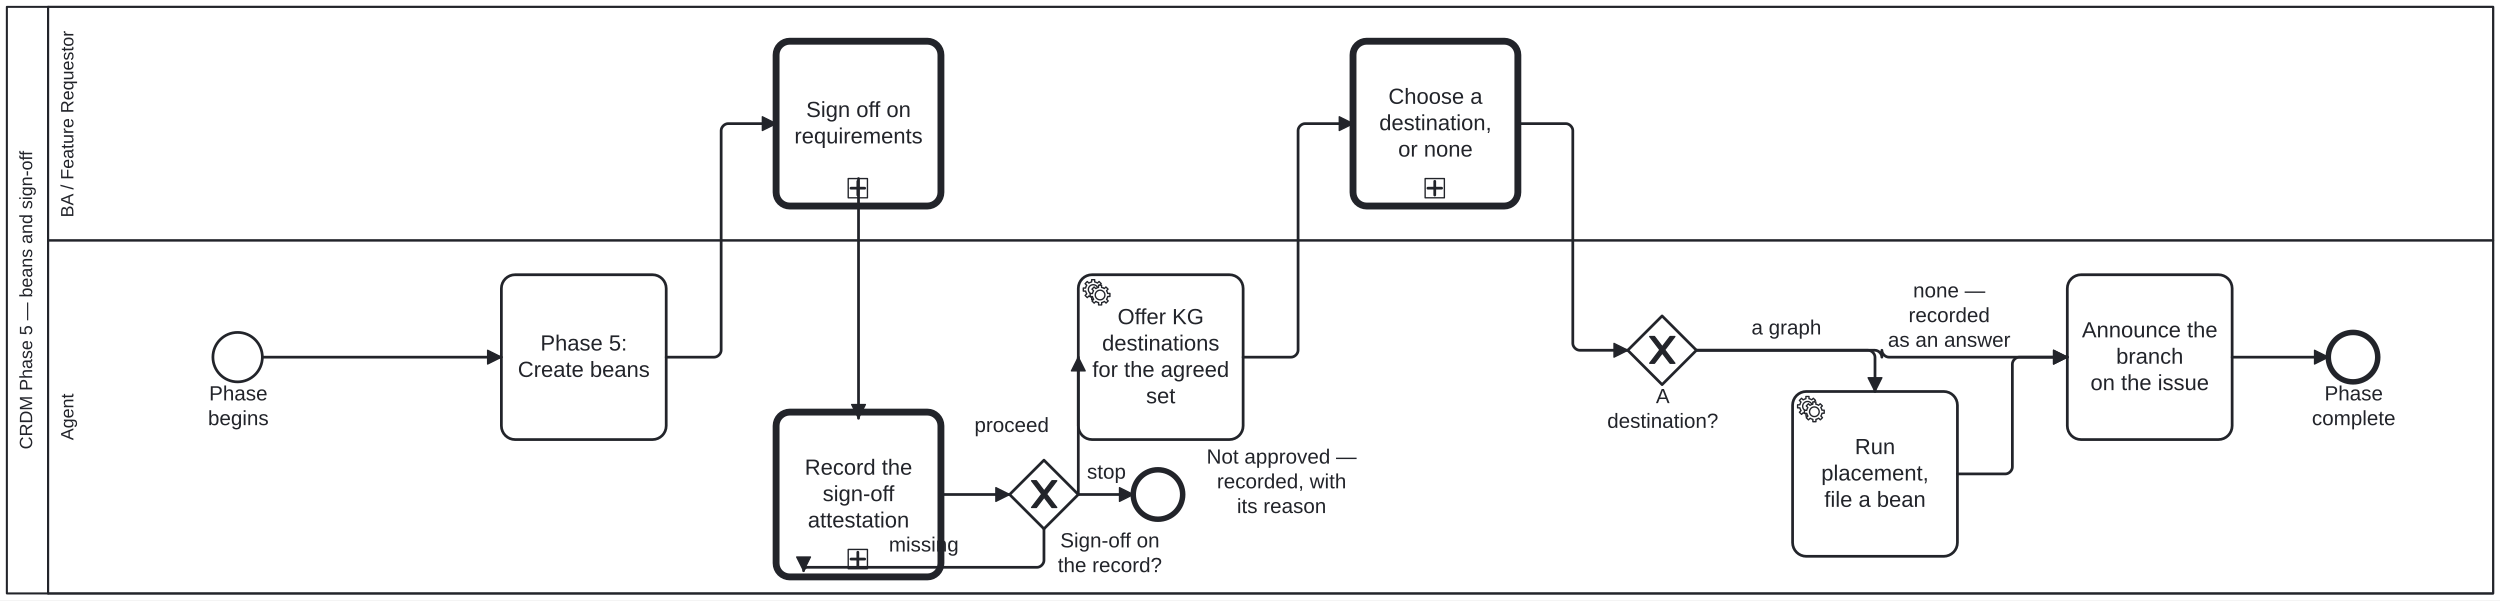
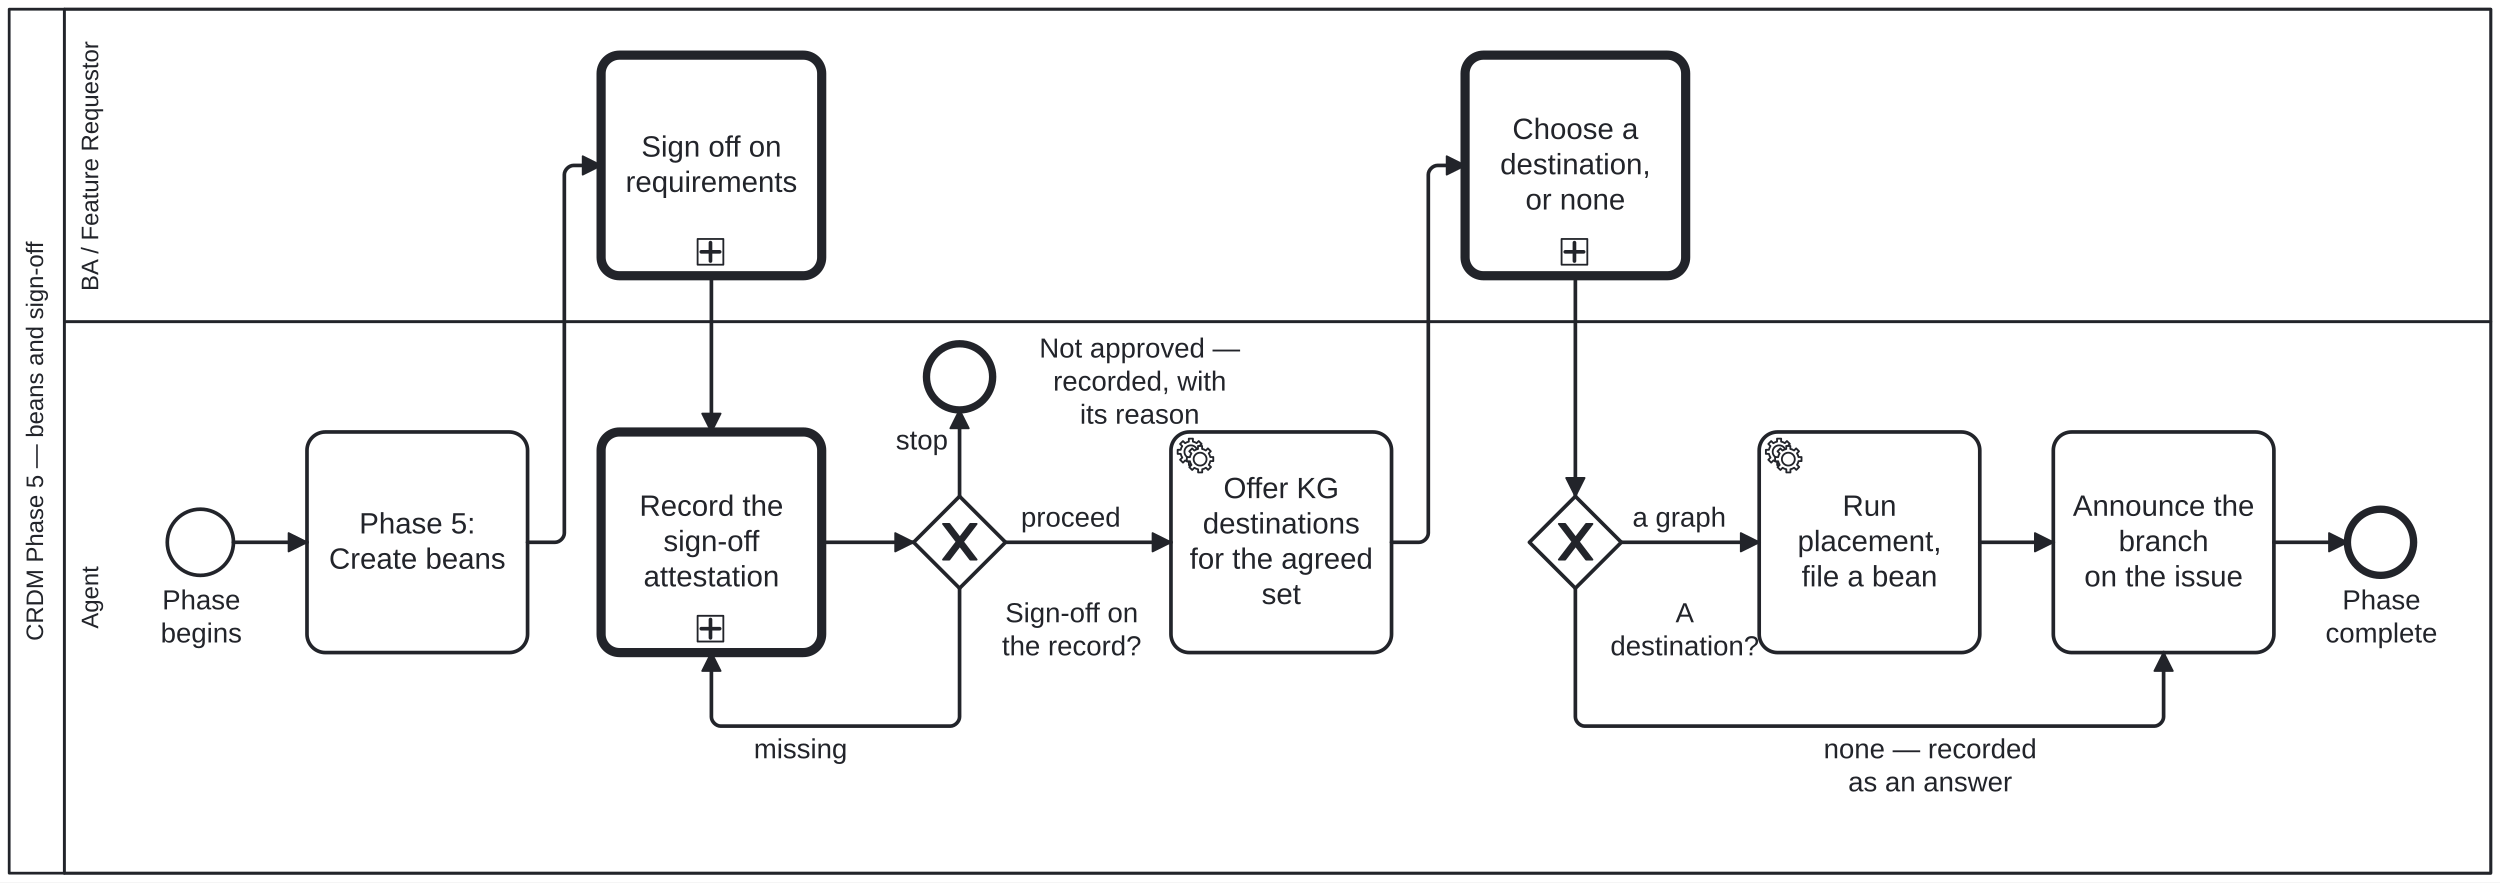
- <svg xmlns="http://www.w3.org/2000/svg" width="100%" style="max-width:100%;height:auto" viewBox="155 75 1820 437" version="1.1">
-   <rect x="155" y="75" width="1820" height="437" fill="#ffffff" />
+ <svg xmlns="http://www.w3.org/2000/svg" width="100%" style="max-width:100%;height:auto" viewBox="155 45 1360 480" version="1.1">
+   <rect x="155" y="45" width="1360" height="480" fill="#ffffff" />
  <g class="djs-group">
-     <g class="djs-element djs-shape" data-element-id="Participant_Process_CRDM_Signoff" style="display: block;" transform="matrix(1 0 0 1 160 80)">
+     <g class="djs-element djs-shape" data-element-id="Participant_Process_CRDM_Signoff" style="display: block;" transform="matrix(1 0 0 1 160 50)">
      <g class="djs-visual">
-         <rect x="0" y="0" width="1810" height="427" rx="0" ry="0" style="stroke-linecap: round; stroke-linejoin: round; stroke: rgb(34, 36, 42); stroke-width: 1.5px; fill: white; fill-opacity: 0.95;" />
-         <path style="fill: none; stroke-linecap: round; stroke-linejoin: round; stroke: rgb(34, 36, 42); stroke-width: 1.5px;" d="M30,0L30,427" />
-         <text lineHeight="1.05" class="djs-label" transform="matrix(-1.83697e-16 -1 1 -1.83697e-16 0 427)" style="font-family: Arial, sans-serif; font-size: 13px; font-weight: normal; fill: rgb(34, 36, 42);">
-           <tspan x="104.869" y="18.413">CRDM Phase 5 — beans and sign-off</tspan>
+         <rect x="0" y="0" width="1350" height="470" rx="0" ry="0" style="stroke-linecap: round; stroke-linejoin: round; stroke: rgb(34, 36, 42); stroke-width: 1.5px; fill: white; fill-opacity: 0.95;" />
+         <path style="fill: none; stroke-linecap: round; stroke-linejoin: round; stroke: rgb(34, 36, 42); stroke-width: 1.5px;" d="M30,0L30,470" />
+         <text lineHeight="1.05" class="djs-label" transform="matrix(-1.83697e-16 -1 1 -1.83697e-16 0 470)" style="font-family: Arial, sans-serif; font-size: 13px; font-weight: normal; fill: rgb(34, 36, 42);">
+           <tspan x="126.369" y="18.413">CRDM Phase 5 — beans and sign-off</tspan>
        </text>
      </g>
-       <rect class="djs-hit djs-hit-all" x="0" y="0" width="1810" height="427" style="fill: none; stroke-opacity: 0; stroke: white; stroke-width: 15px;" />
+       <rect class="djs-hit djs-hit-all" x="0" y="0" width="1350" height="470" style="fill: none; stroke-opacity: 0; stroke: white; stroke-width: 15px;" />
    </g>
    <g class="djs-children">
      <g class="djs-group">
-         <g class="djs-element djs-shape" data-element-id="Lane_Agent" style="display: block;" transform="matrix(1 0 0 1 190 250)">
-           <g class="djs-visual">
-             <rect x="0" y="0" width="1780" height="257" rx="0" ry="0" style="stroke-linecap: round; stroke-linejoin: round; stroke: rgb(34, 36, 42); stroke-width: 1.5px; fill: white; fill-opacity: 0.25;" />
-             <text lineHeight="1.05" class="djs-label" transform="matrix(-1.83697e-16 -1 1 -1.83697e-16 0 257)" style="font-family: Arial, sans-serif; font-size: 13px; font-weight: normal; fill: rgb(34, 36, 42);">
-               <tspan x="111.514" y="18.413">Agent</tspan>
-             </text>
-           </g>
-           <rect class="djs-hit djs-hit-all" x="0" y="0" width="1780" height="257" style="fill: none; stroke-opacity: 0; stroke: white; stroke-width: 15px;" />
-         </g>
-       </g>
-       <g class="djs-group">
-         <g class="djs-element djs-shape" data-element-id="Lane_BA" style="display: block;" transform="matrix(1 0 0 1 190 80)">
-           <g class="djs-visual">
-             <rect x="0" y="0" width="1780" height="170" rx="0" ry="0" style="stroke-linecap: round; stroke-linejoin: round; stroke: rgb(34, 36, 42); stroke-width: 1.5px; fill: white; fill-opacity: 0.25;" />
+         <g class="djs-element djs-shape" data-element-id="Lane_Agent" style="display: block;" transform="matrix(1 0 0 1 190 220)">
+           <g class="djs-visual">
+             <rect x="0" y="0" width="1320" height="300" rx="0" ry="0" style="stroke-linecap: round; stroke-linejoin: round; stroke: rgb(34, 36, 42); stroke-width: 1.5px; fill: white; fill-opacity: 0.25;" />
+             <text lineHeight="1.05" class="djs-label" transform="matrix(-1.83697e-16 -1 1 -1.83697e-16 0 300)" style="font-family: Arial, sans-serif; font-size: 13px; font-weight: normal; fill: rgb(34, 36, 42);">
+               <tspan x="133.014" y="18.413">Agent</tspan>
+             </text>
+           </g>
+           <rect class="djs-hit djs-hit-all" x="0" y="0" width="1320" height="300" style="fill: none; stroke-opacity: 0; stroke: white; stroke-width: 15px;" />
+         </g>
+       </g>
+       <g class="djs-group">
+         <g class="djs-element djs-shape" data-element-id="Lane_BA" style="display: block;" transform="matrix(1 0 0 1 190 50)">
+           <g class="djs-visual">
+             <rect x="0" y="0" width="1320" height="170" rx="0" ry="0" style="stroke-linecap: round; stroke-linejoin: round; stroke: rgb(34, 36, 42); stroke-width: 1.5px; fill: white; fill-opacity: 0.25;" />
            <text lineHeight="1.05" class="djs-label" transform="matrix(-1.83697e-16 -1 1 -1.83697e-16 0 170)" style="font-family: Arial, sans-serif; font-size: 13px; font-weight: normal; fill: rgb(34, 36, 42);">
              <tspan x="16.715" y="18.413">BA / Feature Requestor</tspan>
            </text>
          </g>
-           <rect class="djs-hit djs-hit-all" x="0" y="0" width="1780" height="170" style="fill: none; stroke-opacity: 0; stroke: white; stroke-width: 15px;" />
-         </g>
-       </g>
-       <g class="djs-group">
-         <g class="djs-element djs-shape" data-element-id="Start_Process_CRDM_Signoff" style="display: block;" transform="matrix(1 0 0 1 310 317)">
+           <rect class="djs-hit djs-hit-all" x="0" y="0" width="1320" height="170" style="fill: none; stroke-opacity: 0; stroke: white; stroke-width: 15px;" />
+         </g>
+       </g>
+       <g class="djs-group">
+         <g class="djs-element djs-shape" data-element-id="Start_Process_CRDM_Signoff" style="display: block;" transform="matrix(1 0 0 1 246 322)">
          <g class="djs-visual">
            <circle cx="18" cy="18" r="18" style="stroke-linecap: round; stroke-linejoin: round; stroke: rgb(34, 36, 42); stroke-width: 2px; fill: white; fill-opacity: 0.95;" />
          </g>
          <rect class="djs-hit djs-hit-all" x="0" y="0" width="36" height="36" style="fill: none; stroke-opacity: 0; stroke: white; stroke-width: 15px;" />
        </g>
      </g>
      <g class="djs-group">
-         <g class="djs-element djs-shape" data-element-id="Start_Process_CRDM_Signoff_label" style="display: block;" transform="matrix(1 0 0 1 306 353)">
+         <g class="djs-element djs-shape" data-element-id="Start_Process_CRDM_Signoff_label" style="display: block;" transform="matrix(1 0 0 1 242 363)">
          <g class="djs-visual">
            <text lineHeight="1.2" class="djs-label" style="font-family: Arial, sans-serif; font-size: 15px; font-weight: normal; fill: rgb(34, 36, 42);">
              <tspan x="1.234" y="13.5">Phase</tspan>
              <tspan x="0.399" y="31.5">begins</tspan>
            </text>
          </g>
          <rect class="djs-hit djs-hit-all" x="0" y="0" width="45" height="36" style="fill: none; stroke-opacity: 0; stroke: white; stroke-width: 15px;" />
        </g>
      </g>
      <g class="djs-group">
-         <g class="djs-element djs-shape" data-element-id="A_CreateBeans" style="display: block;" transform="matrix(1 0 0 1 520 275)">
+         <g class="djs-element djs-shape" data-element-id="A_CreateBeans" style="display: block;" transform="matrix(1 0 0 1 322 280)">
          <g class="djs-visual">
            <rect x="0" y="0" width="120" height="120" rx="10" ry="10" style="stroke-linecap: round; stroke-linejoin: round; stroke: rgb(34, 36, 42); stroke-width: 2px; fill: white; fill-opacity: 0.95;" />
            <text lineHeight="1.2" class="djs-label" style="font-family: Arial, sans-serif; font-size: 16px; font-weight: normal; fill: rgb(34, 36, 42);">
              <tspan x="28.422" y="55.2">Phase 5: </tspan>
              <tspan x="11.969" y="74.4">Create beans</tspan>
            </text>
          </g>
          <rect class="djs-hit djs-hit-all" x="0" y="0" width="120" height="120" style="fill: none; stroke-opacity: 0; stroke: white; stroke-width: 15px;" />
        </g>
      </g>
      <g class="djs-group">
-         <g class="djs-element djs-shape" data-element-id="BA_Signoff" style="display: block;" transform="matrix(1 0 0 1 720 105)">
+         <g class="djs-element djs-shape" data-element-id="BA_Signoff" style="display: block;" transform="matrix(1 0 0 1 482 75)">
          <g class="djs-visual">
            <rect x="0" y="0" width="120" height="120" rx="10" ry="10" style="stroke-linecap: round; stroke-linejoin: round; stroke: rgb(34, 36, 42); stroke-width: 5px; fill: white; fill-opacity: 0.95;" />
            <text lineHeight="1.2" class="djs-label" style="font-family: Arial, sans-serif; font-size: 16px; font-weight: normal; fill: rgb(34, 36, 42);">
              <tspan x="21.895" y="55.2">Sign off on</tspan>
              <tspan x="13.312" y="74.4">requirements</tspan>
            </text>
            <rect x="0" y="0" width="14" height="14" rx="0" ry="0" style="stroke-linecap: round; stroke-linejoin: round; stroke: rgb(34, 36, 42); stroke-width: 1px; fill: white;" transform="matrix(1 0 0 1 52.5 100)" />
            <path data-marker="sub-process" d="m52.5,100 m 7,2 l 0,10 m -5,-5 l 10,0" style="fill: white; stroke-linecap: round; stroke-linejoin: round; stroke: rgb(34, 36, 42); stroke-width: 2px;" />
          </g>
          <rect class="djs-hit djs-hit-all" x="0" y="0" width="120" height="120" style="fill: none; stroke-opacity: 0; stroke: white; stroke-width: 15px;" />
        </g>
      </g>
      <g class="djs-group">
-         <g class="djs-element djs-shape" data-element-id="A_RecordSignoff" style="display: block;" transform="matrix(1 0 0 1 720 375)">
+         <g class="djs-element djs-shape" data-element-id="A_RecordSignoff" style="display: block;" transform="matrix(1 0 0 1 482 280)">
          <g class="djs-visual">
            <rect x="0" y="0" width="120" height="120" rx="10" ry="10" style="stroke-linecap: round; stroke-linejoin: round; stroke: rgb(34, 36, 42); stroke-width: 5px; fill: white; fill-opacity: 0.95;" />
            <text lineHeight="1.2" class="djs-label" style="font-family: Arial, sans-serif; font-size: 16px; font-weight: normal; fill: rgb(34, 36, 42);">
              <tspan x="20.867" y="45.6">Record the </tspan>
              <tspan x="33.91" y="64.8">sign-off </tspan>
              <tspan x="23.086" y="84">attestation</tspan>
            </text>
            <rect x="0" y="0" width="14" height="14" rx="0" ry="0" style="stroke-linecap: round; stroke-linejoin: round; stroke: rgb(34, 36, 42); stroke-width: 1px; fill: white;" transform="matrix(1 0 0 1 52.5 100)" />
            <path data-marker="sub-process" d="m52.5,100 m 7,2 l 0,10 m -5,-5 l 10,0" style="fill: white; stroke-linecap: round; stroke-linejoin: round; stroke: rgb(34, 36, 42); stroke-width: 2px;" />
          </g>
          <rect class="djs-hit djs-hit-all" x="0" y="0" width="120" height="120" style="fill: none; stroke-opacity: 0; stroke: white; stroke-width: 15px;" />
        </g>
      </g>
      <g class="djs-group">
-         <g class="djs-element djs-shape" data-element-id="GW_SignoffRecorded" style="display: block;" transform="matrix(1 0 0 1 890 410)">
+         <g class="djs-element djs-shape" data-element-id="GW_SignoffRecorded" style="display: block;" transform="matrix(1 0 0 1 652 315)">
          <g class="djs-visual">
            <polygon points="25,0 50,25 25,50 0,25" style="stroke-linecap: round; stroke-linejoin: round; stroke: rgb(34, 36, 42); stroke-width: 2px; fill: white; fill-opacity: 0.95;" />
            <path d="m 16,15 7.429,9.714 -7.429,9.714 3.429,0 5.714,-7.464 5.714,7.464 3.429,0 -7.429,-9.714 7.429,-9.714 -3.429,0 -5.714,7.464 -5.714,-7.464 -3.429,0 z" style="fill: rgb(34, 36, 42); stroke-linecap: round; stroke-linejoin: round; stroke: rgb(34, 36, 42); stroke-width: 1px;" />
          </g>
          <rect class="djs-hit djs-hit-all" x="0" y="0" width="50" height="50" style="fill: none; stroke-opacity: 0; stroke: white; stroke-width: 15px;" />
        </g>
      </g>
      <g class="djs-group">
-         <g class="djs-element djs-shape" data-element-id="GW_SignoffRecorded_label" style="display: block;" transform="matrix(1 0 0 1 925 460)">
+         <g class="djs-element djs-shape" data-element-id="GW_SignoffRecorded_label" style="display: block;" transform="matrix(1 0 0 1 700 370)">
          <g class="djs-visual">
            <text lineHeight="1.2" class="djs-label" style="font-family: Arial, sans-serif; font-size: 15px; font-weight: normal; fill: rgb(34, 36, 42);">
              <tspan x="1.862" y="13.5">Sign-off on</tspan>
              <tspan x="0.061" y="31.5">the record?</tspan>
            </text>
          </g>
          <rect class="djs-hit djs-hit-all" x="0" y="0" width="76" height="36" style="fill: none; stroke-opacity: 0; stroke: white; stroke-width: 15px;" />
        </g>
      </g>
      <g class="djs-group">
-         <g class="djs-element djs-shape" data-element-id="End_SignoffStopped" style="display: block;" transform="matrix(1 0 0 1 980 417)">
+         <g class="djs-element djs-shape" data-element-id="End_SignoffStopped" style="display: block;" transform="matrix(1 0 0 1 659 232)">
          <g class="djs-visual">
            <circle cx="18" cy="18" r="18" style="stroke-linecap: round; stroke-linejoin: round; stroke: rgb(34, 36, 42); stroke-width: 4px; fill: white; fill-opacity: 0.95;" />
          </g>
          <rect class="djs-hit djs-hit-all" x="0" y="0" width="36" height="36" style="fill: none; stroke-opacity: 0; stroke: white; stroke-width: 15px;" />
        </g>
      </g>
      <g class="djs-group">
-         <g class="djs-element djs-shape" data-element-id="End_SignoffStopped_label" style="display: block;" transform="matrix(1 0 0 1 1031 399)">
+         <g class="djs-element djs-shape" data-element-id="End_SignoffStopped_label" style="display: block;" transform="matrix(1 0 0 1 718 226)">
          <g class="djs-visual">
            <text lineHeight="1.2" class="djs-label" style="font-family: Arial, sans-serif; font-size: 15px; font-weight: normal; fill: rgb(34, 36, 42);">
              <tspan x="2.387" y="13.5">Not approved — </tspan>
              <tspan x="9.894" y="31.5">recorded, with </tspan>
              <tspan x="24.484" y="49.5">its reason</tspan>
            </text>
          </g>
          <rect class="djs-hit djs-hit-all" x="0" y="0" width="114" height="54" style="fill: none; stroke-opacity: 0; stroke: white; stroke-width: 15px;" />
        </g>
      </g>
      <g class="djs-group">
-         <g class="djs-element djs-shape" data-element-id="A_AnnounceBranch" style="display: block;" transform="matrix(1 0 0 1 1660 275)">
+         <g class="djs-element djs-shape" data-element-id="A_AnnounceBranch" style="display: block;" transform="matrix(1 0 0 1 1272 280)">
          <g class="djs-visual">
            <rect x="0" y="0" width="120" height="120" rx="10" ry="10" style="stroke-linecap: round; stroke-linejoin: round; stroke: rgb(34, 36, 42); stroke-width: 2px; fill: white; fill-opacity: 0.95;" />
            <text lineHeight="1.2" class="djs-label" style="font-family: Arial, sans-serif; font-size: 16px; font-weight: normal; fill: rgb(34, 36, 42);">
              <tspan x="10.625" y="45.6">Announce the </tspan>
              <tspan x="35.539" y="64.8">branch</tspan>
              <tspan x="16.859" y="84">on the issue</tspan>
            </text>
          </g>
          <rect class="djs-hit djs-hit-all" x="0" y="0" width="120" height="120" style="fill: none; stroke-opacity: 0; stroke: white; stroke-width: 15px;" />
        </g>
      </g>
      <g class="djs-group">
-         <g class="djs-element djs-shape" data-element-id="End_Process_CRDM_Signoff" style="display: block;" transform="matrix(1 0 0 1 1850 317)">
+         <g class="djs-element djs-shape" data-element-id="End_Process_CRDM_Signoff" style="display: block;" transform="matrix(1 0 0 1 1432 322)">
          <g class="djs-visual">
            <circle cx="18" cy="18" r="18" style="stroke-linecap: round; stroke-linejoin: round; stroke: rgb(34, 36, 42); stroke-width: 4px; fill: white; fill-opacity: 0.95;" />
          </g>
          <rect class="djs-hit djs-hit-all" x="0" y="0" width="36" height="36" style="fill: none; stroke-opacity: 0; stroke: white; stroke-width: 15px;" />
        </g>
      </g>
      <g class="djs-group">
-         <g class="djs-element djs-shape" data-element-id="End_Process_CRDM_Signoff_label" style="display: block;" transform="matrix(1 0 0 1 1838 353)">
+         <g class="djs-element djs-shape" data-element-id="End_Process_CRDM_Signoff_label" style="display: block;" transform="matrix(1 0 0 1 1420 363)">
          <g class="djs-visual">
            <text lineHeight="1.2" class="djs-label" style="font-family: Arial, sans-serif; font-size: 15px; font-weight: normal; fill: rgb(34, 36, 42);">
              <tspan x="9.234" y="13.5">Phase </tspan>
              <tspan x="0.068" y="31.5">complete</tspan>
            </text>
          </g>
          <rect class="djs-hit djs-hit-all" x="0" y="0" width="61" height="36" style="fill: none; stroke-opacity: 0; stroke: white; stroke-width: 15px;" />
        </g>
      </g>
      <g class="djs-group">
-         <g class="djs-element djs-shape" data-element-id="A_OfferKg" style="display: block;" transform="matrix(1 0 0 1 940 275)">
+         <g class="djs-element djs-shape" data-element-id="A_OfferKg" style="display: block;" transform="matrix(1 0 0 1 792 280)">
          <g class="djs-visual">
            <rect x="0" y="0" width="120" height="120" rx="10" ry="10" style="stroke-linecap: round; stroke-linejoin: round; stroke: rgb(34, 36, 42); stroke-width: 2px; fill: white; fill-opacity: 0.95;" />
            <text lineHeight="1.2" class="djs-label" style="font-family: Arial, sans-serif; font-size: 16px; font-weight: normal; fill: rgb(34, 36, 42);">
              <tspan x="28.582" y="36">Offer KG </tspan>
              <tspan x="17.305" y="55.2">destinations </tspan>
              <tspan x="10.188" y="74.4">for the agreed </tspan>
              <tspan x="49.328" y="93.6">set</tspan>
            </text>
            <circle cx="5" cy="5" r="5" transform="translate(6, 6)" style="stroke-linecap: round; stroke-linejoin: round; stroke: none; stroke-width: 2px; fill: white;" />
            <path d="m 12,18 v -1.713 c 0.352,-0.07 0.704,-0.178 1.048,-0.321 0.344,-0.145 0.666,-0.321 0.966,-0.521 l 1.194,1.18 1.567,-1.577 -1.195,-1.18 c 0.403,-0.614 0.683,-1.299 0.825,-2.018 l 1.622,-0.01 v -2.22 l -1.637,0.01 c -0.073,-0.352 -0.178,-0.7 -0.324,-1.044 -0.145,-0.344 -0.321,-0.664 -0.523,-0.962 l 1.131,-1.136 -1.583,-1.563 -1.13,1.136 c -0.614,-0.401 -1.303,-0.681 -2.023,-0.822 l 0.009,-1.619 h -2.241 l 0.004,1.631 c -0.354,0.074 -0.705,0.18 -1.05,0.324 -0.344,0.144 -0.665,0.321 -0.964,0.52 l -1.17,-1.158 -1.567,1.579 1.168,1.157 c -0.403,0.613 -0.683,1.298 -0.825,2.017 l -1.659,0.003 v 2.222 l 1.672,-0.006 c 0.073,0.351 0.18,0.702 0.324,1.045 0.145,0.344 0.321,0.664 0.523,0.961 l -1.199,1.197 1.584,1.56 1.196,-1.193 c 0.614,0.403 1.303,0.682 2.023,0.823 l 7.19e-4,1.699 h 2.227 z m 0.221,-3.996 c -1.789,0.75 -3.858,-0.093 -4.61,-1.874 -0.752,-1.783 0.091,-3.846 1.88,-4.596 1.788,-0.749 3.857,0.093 4.609,1.874 0.752,1.782 -0.091,3.846 -1.88,4.596 z" style="fill: white; stroke-linecap: round; stroke-linejoin: round; stroke: rgb(34, 36, 42); stroke-width: 1px;" />
            <circle cx="5" cy="5" r="5" transform="translate(11, 10)" style="stroke-linecap: round; stroke-linejoin: round; stroke: none; stroke-width: 2px; fill: white;" />
            <path d="m 17,22 v -1.713 c 0.352,-0.07 0.704,-0.178 1.048,-0.321 0.344,-0.145 0.666,-0.321 0.966,-0.521 l 1.194,1.18 1.567,-1.577 -1.195,-1.18 c 0.403,-0.614 0.683,-1.299 0.825,-2.018 l 1.622,-0.01 v -2.22 l -1.637,0.01 c -0.073,-0.352 -0.178,-0.7 -0.324,-1.044 -0.145,-0.344 -0.321,-0.664 -0.523,-0.962 l 1.131,-1.136 -1.583,-1.563 -1.13,1.136 c -0.614,-0.401 -1.303,-0.681 -2.023,-0.822 l 0.009,-1.619 h -2.241 l 0.004,1.631 c -0.354,0.074 -0.705,0.18 -1.05,0.324 -0.344,0.144 -0.665,0.321 -0.964,0.52 l -1.17,-1.158 -1.567,1.579 1.168,1.157 c -0.403,0.613 -0.683,1.298 -0.825,2.017 l -1.659,0.003 v 2.222 l 1.672,-0.006 c 0.073,0.351 0.18,0.702 0.324,1.045 0.145,0.344 0.321,0.664 0.523,0.961 l -1.199,1.197 1.584,1.56 1.196,-1.193 c 0.614,0.403 1.303,0.682 2.023,0.823 l 7.19e-4,1.699 h 2.227 z m 0.221,-3.996 c -1.789,0.75 -3.858,-0.093 -4.61,-1.874 -0.752,-1.783 0.091,-3.846 1.88,-4.596 1.788,-0.749 3.857,0.093 4.609,1.874 0.752,1.782 -0.091,3.846 -1.88,4.596 z" style="fill: white; stroke-linecap: round; stroke-linejoin: round; stroke: rgb(34, 36, 42); stroke-width: 1px;" />
          </g>
          <rect class="djs-hit djs-hit-all" x="0" y="0" width="120" height="120" style="fill: none; stroke-opacity: 0; stroke: white; stroke-width: 15px;" />
        </g>
      </g>
      <g class="djs-group">
        <a class="fa-subprocess-link" href="ask-the-person.svg" target="_top">
-           <g class="djs-element djs-shape" data-element-id="BA_ChooseKg" style="display: block;" transform="matrix(1 0 0 1 1140 105)">
+           <g class="djs-element djs-shape" data-element-id="BA_ChooseKg" style="display: block;" transform="matrix(1 0 0 1 952 75)">
            <g class="djs-visual">
              <rect x="0" y="0" width="120" height="120" rx="10" ry="10" style="stroke-linecap: round; stroke-linejoin: round; stroke: rgb(34, 36, 42); stroke-width: 5px; fill: white; fill-opacity: 0.95;" />
              <text lineHeight="1.2" class="djs-label" style="font-family: Arial, sans-serif; font-size: 16px; font-weight: normal; fill: rgb(34, 36, 42);">
                <tspan x="25.754" y="45.6">Choose a </tspan>
                <tspan x="19.082" y="64.8">destination,</tspan>
                <tspan x="32.867" y="84">or none</tspan>
              </text>
              <rect x="0" y="0" width="14" height="14" rx="0" ry="0" style="stroke-linecap: round; stroke-linejoin: round; stroke: rgb(34, 36, 42); stroke-width: 1px; fill: white;" transform="matrix(1 0 0 1 52.5 100)" />
              <path data-marker="sub-process" d="m52.5,100 m 7,2 l 0,10 m -5,-5 l 10,0" style="fill: white; stroke-linecap: round; stroke-linejoin: round; stroke: rgb(34, 36, 42); stroke-width: 2px;" />
            </g>
            <rect class="djs-hit djs-hit-all" x="0" y="0" width="120" height="120" style="fill: none; stroke-opacity: 0; stroke: white; stroke-width: 15px;" />
          </g>
        </a>
      </g>
      <g class="djs-group">
-         <g class="djs-element djs-shape" data-element-id="GW_KgChosen" style="display: block;" transform="matrix(1 0 0 1 1340 305)">
+         <g class="djs-element djs-shape" data-element-id="GW_KgChosen" style="display: block;" transform="matrix(1 0 0 1 987 315)">
          <g class="djs-visual">
            <polygon points="25,0 50,25 25,50 0,25" style="stroke-linecap: round; stroke-linejoin: round; stroke: rgb(34, 36, 42); stroke-width: 2px; fill: white; fill-opacity: 0.95;" />
            <path d="m 16,15 7.429,9.714 -7.429,9.714 3.429,0 5.714,-7.464 5.714,7.464 3.429,0 -7.429,-9.714 7.429,-9.714 -3.429,0 -5.714,7.464 -5.714,-7.464 -3.429,0 z" style="fill: rgb(34, 36, 42); stroke-linecap: round; stroke-linejoin: round; stroke: rgb(34, 36, 42); stroke-width: 1px;" />
          </g>
          <rect class="djs-hit djs-hit-all" x="0" y="0" width="50" height="50" style="fill: none; stroke-opacity: 0; stroke: white; stroke-width: 15px;" />
        </g>
      </g>
      <g class="djs-group">
-         <g class="djs-element djs-shape" data-element-id="GW_KgChosen_label" style="display: block;" transform="matrix(1 0 0 1 1325 355)">
+         <g class="djs-element djs-shape" data-element-id="GW_KgChosen_label" style="display: block;" transform="matrix(1 0 0 1 1031 370)">
          <g class="djs-visual">
            <text lineHeight="1.2" class="djs-label" style="font-family: Arial, sans-serif; font-size: 15px; font-weight: normal; fill: rgb(34, 36, 42);">
              <tspan x="35.498" y="13.5">A </tspan>
              <tspan x="0.052" y="31.5">destination?</tspan>
            </text>
          </g>
          <rect class="djs-hit djs-hit-all" x="0" y="0" width="81" height="36" style="fill: none; stroke-opacity: 0; stroke: white; stroke-width: 15px;" />
        </g>
      </g>
      <g class="djs-group">
-         <g class="djs-element djs-shape" data-element-id="A_RecordKg" style="display: block;" transform="matrix(1 0 0 1 1460 360)">
+         <g class="djs-element djs-shape" data-element-id="A_RecordKg" style="display: block;" transform="matrix(1 0 0 1 1112 280)">
          <g class="djs-visual">
            <rect x="0" y="0" width="120" height="120" rx="10" ry="10" style="stroke-linecap: round; stroke-linejoin: round; stroke: rgb(34, 36, 42); stroke-width: 2px; fill: white; fill-opacity: 0.95;" />
            <text lineHeight="1.2" class="djs-label" style="font-family: Arial, sans-serif; font-size: 16px; font-weight: normal; fill: rgb(34, 36, 42);">
              <tspan x="45.324" y="45.6">Run </tspan>
              <tspan x="20.867" y="64.8">placement, </tspan>
              <tspan x="23.082" y="84">file a bean</tspan>
            </text>
            <circle cx="5" cy="5" r="5" transform="translate(6, 6)" style="stroke-linecap: round; stroke-linejoin: round; stroke: none; stroke-width: 2px; fill: white;" />
            <path d="m 12,18 v -1.713 c 0.352,-0.07 0.704,-0.178 1.048,-0.321 0.344,-0.145 0.666,-0.321 0.966,-0.521 l 1.194,1.18 1.567,-1.577 -1.195,-1.18 c 0.403,-0.614 0.683,-1.299 0.825,-2.018 l 1.622,-0.01 v -2.22 l -1.637,0.01 c -0.073,-0.352 -0.178,-0.7 -0.324,-1.044 -0.145,-0.344 -0.321,-0.664 -0.523,-0.962 l 1.131,-1.136 -1.583,-1.563 -1.13,1.136 c -0.614,-0.401 -1.303,-0.681 -2.023,-0.822 l 0.009,-1.619 h -2.241 l 0.004,1.631 c -0.354,0.074 -0.705,0.18 -1.05,0.324 -0.344,0.144 -0.665,0.321 -0.964,0.52 l -1.17,-1.158 -1.567,1.579 1.168,1.157 c -0.403,0.613 -0.683,1.298 -0.825,2.017 l -1.659,0.003 v 2.222 l 1.672,-0.006 c 0.073,0.351 0.18,0.702 0.324,1.045 0.145,0.344 0.321,0.664 0.523,0.961 l -1.199,1.197 1.584,1.56 1.196,-1.193 c 0.614,0.403 1.303,0.682 2.023,0.823 l 7.19e-4,1.699 h 2.227 z m 0.221,-3.996 c -1.789,0.75 -3.858,-0.093 -4.61,-1.874 -0.752,-1.783 0.091,-3.846 1.88,-4.596 1.788,-0.749 3.857,0.093 4.609,1.874 0.752,1.782 -0.091,3.846 -1.88,4.596 z" style="fill: white; stroke-linecap: round; stroke-linejoin: round; stroke: rgb(34, 36, 42); stroke-width: 1px;" />
            <circle cx="5" cy="5" r="5" transform="translate(11, 10)" style="stroke-linecap: round; stroke-linejoin: round; stroke: none; stroke-width: 2px; fill: white;" />
            <path d="m 17,22 v -1.713 c 0.352,-0.07 0.704,-0.178 1.048,-0.321 0.344,-0.145 0.666,-0.321 0.966,-0.521 l 1.194,1.18 1.567,-1.577 -1.195,-1.18 c 0.403,-0.614 0.683,-1.299 0.825,-2.018 l 1.622,-0.01 v -2.22 l -1.637,0.01 c -0.073,-0.352 -0.178,-0.7 -0.324,-1.044 -0.145,-0.344 -0.321,-0.664 -0.523,-0.962 l 1.131,-1.136 -1.583,-1.563 -1.13,1.136 c -0.614,-0.401 -1.303,-0.681 -2.023,-0.822 l 0.009,-1.619 h -2.241 l 0.004,1.631 c -0.354,0.074 -0.705,0.18 -1.05,0.324 -0.344,0.144 -0.665,0.321 -0.964,0.52 l -1.17,-1.158 -1.567,1.579 1.168,1.157 c -0.403,0.613 -0.683,1.298 -0.825,2.017 l -1.659,0.003 v 2.222 l 1.672,-0.006 c 0.073,0.351 0.18,0.702 0.324,1.045 0.145,0.344 0.321,0.664 0.523,0.961 l -1.199,1.197 1.584,1.56 1.196,-1.193 c 0.614,0.403 1.303,0.682 2.023,0.823 l 7.19e-4,1.699 h 2.227 z m 0.221,-3.996 c -1.789,0.75 -3.858,-0.093 -4.61,-1.874 -0.752,-1.783 0.091,-3.846 1.88,-4.596 1.788,-0.749 3.857,0.093 4.609,1.874 0.752,1.782 -0.091,3.846 -1.88,4.596 z" style="fill: white; stroke-linecap: round; stroke-linejoin: round; stroke: rgb(34, 36, 42); stroke-width: 1px;" />
          </g>
          <rect class="djs-hit djs-hit-all" x="0" y="0" width="120" height="120" style="fill: none; stroke-opacity: 0; stroke: white; stroke-width: 15px;" />
        </g>
      </g>
      <g class="djs-group">
        <g class="djs-element djs-connection" data-element-id="SF_Process_CRDM_Signoff_1" style="display: block;">
          <g class="djs-visual">
            <defs>
              <marker id="bpmn-marker-1" viewBox="0 0 20 20" refX="11" refY="10" markerWidth="10" markerHeight="10" orient="auto">
                <path d="M 1 5 L 11 10 L 1 15 Z" style="stroke-linecap: round; stroke-linejoin: round; stroke: rgb(34, 36, 42); stroke-width: 1px; fill: rgb(34, 36, 42);" />
              </marker>
            </defs>
-             <path data-corner-radius="5" style="fill: none; stroke-linecap: round; stroke-linejoin: round; stroke: rgb(34, 36, 42); stroke-width: 2px; marker-end: url('#bpmn-marker-1');" d="M346,335L520,335" />
-           </g>
-           <path d="M346,335L520,335" class="djs-hit djs-hit-stroke" style="fill: none; stroke-opacity: 0; stroke: white; stroke-width: 15px;" />
+             <path data-corner-radius="5" style="fill: none; stroke-linecap: round; stroke-linejoin: round; stroke: rgb(34, 36, 42); stroke-width: 2px; marker-end: url('#bpmn-marker-1');" d="M282,340L322,340" />
+           </g>
+           <path d="M282,340L322,340" class="djs-hit djs-hit-stroke" style="fill: none; stroke-opacity: 0; stroke: white; stroke-width: 15px;" />
        </g>
      </g>
      <g class="djs-group">
        <g class="djs-element djs-connection" data-element-id="SF_Process_CRDM_Signoff_2" style="display: block;">
          <g class="djs-visual">
            <defs>
              <marker id="bpmn-marker-2" viewBox="0 0 20 20" refX="11" refY="10" markerWidth="10" markerHeight="10" orient="auto">
                <path d="M 1 5 L 11 10 L 1 15 Z" style="stroke-linecap: round; stroke-linejoin: round; stroke: rgb(34, 36, 42); stroke-width: 1px; fill: rgb(34, 36, 42);" />
              </marker>
            </defs>
-             <path data-corner-radius="5" style="fill: none; stroke-linecap: round; stroke-linejoin: round; stroke: rgb(34, 36, 42); stroke-width: 2px; marker-end: url('#bpmn-marker-2');" d="M640,335L675,335C677.5,335,680,332.5,680,330L680,170C680,167.5,682.5,165,685,165L720,165" />
-           </g>
-           <path d="M640,335L680,335L680,165L720,165" class="djs-hit djs-hit-stroke" style="fill: none; stroke-opacity: 0; stroke: white; stroke-width: 15px;" />
+             <path data-corner-radius="5" style="fill: none; stroke-linecap: round; stroke-linejoin: round; stroke: rgb(34, 36, 42); stroke-width: 2px; marker-end: url('#bpmn-marker-2');" d="M442,340L457,340C459.5,340,462,337.5,462,335L462,140C462,137.5,464.5,135,467,135L482,135" />
+           </g>
+           <path d="M442,340L462,340L462,135L482,135" class="djs-hit djs-hit-stroke" style="fill: none; stroke-opacity: 0; stroke: white; stroke-width: 15px;" />
        </g>
      </g>
      <g class="djs-group">
        <g class="djs-element djs-connection" data-element-id="SF_Process_CRDM_Signoff_3" style="display: block;">
          <g class="djs-visual">
            <defs>
              <marker id="bpmn-marker-3" viewBox="0 0 20 20" refX="11" refY="10" markerWidth="10" markerHeight="10" orient="auto">
                <path d="M 1 5 L 11 10 L 1 15 Z" style="stroke-linecap: round; stroke-linejoin: round; stroke: rgb(34, 36, 42); stroke-width: 1px; fill: rgb(34, 36, 42);" />
              </marker>
            </defs>
-             <path data-corner-radius="5" style="fill: none; stroke-linecap: round; stroke-linejoin: round; stroke: rgb(34, 36, 42); stroke-width: 2px; marker-end: url('#bpmn-marker-3');" d="M780,205L780,379.5" />
-           </g>
-           <path d="M780,205L780,379.5" class="djs-hit djs-hit-stroke" style="fill: none; stroke-opacity: 0; stroke: white; stroke-width: 15px;" />
+             <path data-corner-radius="5" style="fill: none; stroke-linecap: round; stroke-linejoin: round; stroke: rgb(34, 36, 42); stroke-width: 2px; marker-end: url('#bpmn-marker-3');" d="M542,195L542,280" />
+           </g>
+           <path d="M542,195L542,280" class="djs-hit djs-hit-stroke" style="fill: none; stroke-opacity: 0; stroke: white; stroke-width: 15px;" />
        </g>
      </g>
      <g class="djs-group">
        <g class="djs-element djs-connection" data-element-id="SF_Signoff_Gate" style="display: block;">
          <g class="djs-visual">
            <defs>
              <marker id="bpmn-marker-4" viewBox="0 0 20 20" refX="11" refY="10" markerWidth="10" markerHeight="10" orient="auto">
                <path d="M 1 5 L 11 10 L 1 15 Z" style="stroke-linecap: round; stroke-linejoin: round; stroke: rgb(34, 36, 42); stroke-width: 1px; fill: rgb(34, 36, 42);" />
              </marker>
            </defs>
-             <path data-corner-radius="5" style="fill: none; stroke-linecap: round; stroke-linejoin: round; stroke: rgb(34, 36, 42); stroke-width: 2px; marker-end: url('#bpmn-marker-4');" d="M840,435L890,435" />
-           </g>
-           <path d="M840,435L890,435" class="djs-hit djs-hit-stroke" style="fill: none; stroke-opacity: 0; stroke: white; stroke-width: 15px;" />
+             <path data-corner-radius="5" style="fill: none; stroke-linecap: round; stroke-linejoin: round; stroke: rgb(34, 36, 42); stroke-width: 2px; marker-end: url('#bpmn-marker-4');" d="M602,340L652,340" />
+           </g>
+           <path d="M602,340L652,340" class="djs-hit djs-hit-stroke" style="fill: none; stroke-opacity: 0; stroke: white; stroke-width: 15px;" />
        </g>
      </g>
      <g class="djs-group">
        <g class="djs-element djs-connection" data-element-id="SF_Signoff_Proceed" style="display: block;">
          <g class="djs-visual">
            <defs>
              <marker id="bpmn-marker-5" viewBox="0 0 20 20" refX="11" refY="10" markerWidth="10" markerHeight="10" orient="auto">
                <path d="M 1 5 L 11 10 L 1 15 Z" style="stroke-linecap: round; stroke-linejoin: round; stroke: rgb(34, 36, 42); stroke-width: 1px; fill: rgb(34, 36, 42);" />
              </marker>
            </defs>
-             <path data-corner-radius="5" style="fill: none; stroke-linecap: round; stroke-linejoin: round; stroke: rgb(34, 36, 42); stroke-width: 2px; marker-end: url('#bpmn-marker-5');" d="M940,435L940,435L940,335L940,335" />
-           </g>
-           <path d="M940,435L940,435L940,335L940,335" class="djs-hit djs-hit-stroke" style="fill: none; stroke-opacity: 0; stroke: white; stroke-width: 15px;" />
-         </g>
-       </g>
-       <g class="djs-group">
-         <g class="djs-element djs-shape" data-element-id="SF_Signoff_Proceed_label" style="display: block;" transform="matrix(1 0 0 1 864 376)">
+             <path data-corner-radius="5" style="fill: none; stroke-linecap: round; stroke-linejoin: round; stroke: rgb(34, 36, 42); stroke-width: 2px; marker-end: url('#bpmn-marker-5');" d="M702,340L792,340" />
+           </g>
+           <path d="M702,340L792,340" class="djs-hit djs-hit-stroke" style="fill: none; stroke-opacity: 0; stroke: white; stroke-width: 15px;" />
+         </g>
+       </g>
+       <g class="djs-group">
+         <g class="djs-element djs-shape" data-element-id="SF_Signoff_Proceed_label" style="display: block;" transform="matrix(1 0 0 1 710 318)">
          <g class="djs-visual">
            <text lineHeight="1.2" class="djs-label" style="font-family: Arial, sans-serif; font-size: 15px; font-weight: normal; fill: rgb(34, 36, 42);">
              <tspan x="0.397" y="13.5">proceed</tspan>
            </text>
          </g>
          <rect class="djs-hit djs-hit-all" x="0" y="0" width="55" height="18" style="fill: none; stroke-opacity: 0; stroke: white; stroke-width: 15px;" />
        </g>
      </g>
      <g class="djs-group">
        <g class="djs-element djs-connection" data-element-id="SF_Signoff_Stop" style="display: block;">
          <g class="djs-visual">
            <defs>
              <marker id="bpmn-marker-6" viewBox="0 0 20 20" refX="11" refY="10" markerWidth="10" markerHeight="10" orient="auto">
                <path d="M 1 5 L 11 10 L 1 15 Z" style="stroke-linecap: round; stroke-linejoin: round; stroke: rgb(34, 36, 42); stroke-width: 1px; fill: rgb(34, 36, 42);" />
              </marker>
            </defs>
-             <path data-corner-radius="5" style="fill: none; stroke-linecap: round; stroke-linejoin: round; stroke: rgb(34, 36, 42); stroke-width: 2px; marker-end: url('#bpmn-marker-6');" d="M940,435L980,435" />
-           </g>
-           <path d="M940,435L980,435" class="djs-hit djs-hit-stroke" style="fill: none; stroke-opacity: 0; stroke: white; stroke-width: 15px;" />
-         </g>
-       </g>
-       <g class="djs-group">
-         <g class="djs-element djs-shape" data-element-id="SF_Signoff_Stop_label" style="display: block;" transform="matrix(1 0 0 1 946 410)">
+             <path data-corner-radius="5" style="fill: none; stroke-linecap: round; stroke-linejoin: round; stroke: rgb(34, 36, 42); stroke-width: 2px; marker-end: url('#bpmn-marker-6');" d="M677,315L677,268" />
+           </g>
+           <path d="M677,315L677,268" class="djs-hit djs-hit-stroke" style="fill: none; stroke-opacity: 0; stroke: white; stroke-width: 15px;" />
+         </g>
+       </g>
+       <g class="djs-group">
+         <g class="djs-element djs-shape" data-element-id="SF_Signoff_Stop_label" style="display: block;" transform="matrix(1 0 0 1 642 276)">
          <g class="djs-visual">
            <text lineHeight="1.2" class="djs-label" style="font-family: Arial, sans-serif; font-size: 15px; font-weight: normal; fill: rgb(34, 36, 42);">
              <tspan x="0.324" y="13.5">stop</tspan>
            </text>
          </g>
          <rect class="djs-hit djs-hit-all" x="0" y="0" width="29" height="18" style="fill: none; stroke-opacity: 0; stroke: white; stroke-width: 15px;" />
        </g>
      </g>
      <g class="djs-group">
        <g class="djs-element djs-connection" data-element-id="SF_Signoff_Missing" style="display: block;">
          <g class="djs-visual">
            <defs>
              <marker id="bpmn-marker-7" viewBox="0 0 20 20" refX="11" refY="10" markerWidth="10" markerHeight="10" orient="auto">
                <path d="M 1 5 L 11 10 L 1 15 Z" style="stroke-linecap: round; stroke-linejoin: round; stroke: rgb(34, 36, 42); stroke-width: 1px; fill: rgb(34, 36, 42);" />
              </marker>
            </defs>
-             <path data-corner-radius="5" style="fill: none; stroke-linecap: round; stroke-linejoin: round; stroke: rgb(34, 36, 42); stroke-width: 2px; marker-end: url('#bpmn-marker-7');" d="M915,460L915,483C915,485.5,912.5,488,910,488L742.5,488C741.25,488,740,489.25,740,490.5L740,490.5" />
-           </g>
-           <path d="M915,460L915,488L740,488L740,490.5" class="djs-hit djs-hit-stroke" style="fill: none; stroke-opacity: 0; stroke: white; stroke-width: 15px;" />
-         </g>
-       </g>
-       <g class="djs-group">
-         <g class="djs-element djs-shape" data-element-id="SF_Signoff_Missing_label" style="display: block;" transform="matrix(1 0 0 1 802 463)">
+             <path data-corner-radius="5" style="fill: none; stroke-linecap: round; stroke-linejoin: round; stroke: rgb(34, 36, 42); stroke-width: 2px; marker-end: url('#bpmn-marker-7');" d="M677,365L677,435C677,437.5,674.5,440,672,440L547,440C544.5,440,542,437.5,542,435L542,400" />
+           </g>
+           <path d="M677,365L677,440L542,440L542,400" class="djs-hit djs-hit-stroke" style="fill: none; stroke-opacity: 0; stroke: white; stroke-width: 15px;" />
+         </g>
+       </g>
+       <g class="djs-group">
+         <g class="djs-element djs-shape" data-element-id="SF_Signoff_Missing_label" style="display: block;" transform="matrix(1 0 0 1 565 444)">
          <g class="djs-visual">
            <text lineHeight="1.2" class="djs-label" style="font-family: Arial, sans-serif; font-size: 15px; font-weight: normal; fill: rgb(34, 36, 42);">
              <tspan x="0.078" y="13.5">missing</tspan>
            </text>
          </g>
          <rect class="djs-hit djs-hit-all" x="0" y="0" width="51" height="18" style="fill: none; stroke-opacity: 0; stroke: white; stroke-width: 15px;" />
        </g>
      </g>
      <g class="djs-group">
        <g class="djs-element djs-connection" data-element-id="SF_Kg_1" style="display: block;">
          <g class="djs-visual">
            <defs>
              <marker id="bpmn-marker-8" viewBox="0 0 20 20" refX="11" refY="10" markerWidth="10" markerHeight="10" orient="auto">
                <path d="M 1 5 L 11 10 L 1 15 Z" style="stroke-linecap: round; stroke-linejoin: round; stroke: rgb(34, 36, 42); stroke-width: 1px; fill: rgb(34, 36, 42);" />
              </marker>
            </defs>
-             <path data-corner-radius="5" style="fill: none; stroke-linecap: round; stroke-linejoin: round; stroke: rgb(34, 36, 42); stroke-width: 2px; marker-end: url('#bpmn-marker-8');" d="M1060,335L1095,335C1097.5,335,1100,332.5,1100,330L1100,170C1100,167.5,1102.5,165,1105,165L1140,165" />
-           </g>
-           <path d="M1060,335L1100,335L1100,165L1140,165" class="djs-hit djs-hit-stroke" style="fill: none; stroke-opacity: 0; stroke: white; stroke-width: 15px;" />
+             <path data-corner-radius="5" style="fill: none; stroke-linecap: round; stroke-linejoin: round; stroke: rgb(34, 36, 42); stroke-width: 2px; marker-end: url('#bpmn-marker-8');" d="M912,340L927,340C929.5,340,932,337.5,932,335L932,140C932,137.5,934.5,135,937,135L952,135" />
+           </g>
+           <path d="M912,340L932,340L932,135L952,135" class="djs-hit djs-hit-stroke" style="fill: none; stroke-opacity: 0; stroke: white; stroke-width: 15px;" />
        </g>
      </g>
      <g class="djs-group">
        <g class="djs-element djs-connection" data-element-id="SF_Kg_2" style="display: block;">
          <g class="djs-visual">
            <defs>
              <marker id="bpmn-marker-9" viewBox="0 0 20 20" refX="11" refY="10" markerWidth="10" markerHeight="10" orient="auto">
                <path d="M 1 5 L 11 10 L 1 15 Z" style="stroke-linecap: round; stroke-linejoin: round; stroke: rgb(34, 36, 42); stroke-width: 1px; fill: rgb(34, 36, 42);" />
              </marker>
            </defs>
-             <path data-corner-radius="5" style="fill: none; stroke-linecap: round; stroke-linejoin: round; stroke: rgb(34, 36, 42); stroke-width: 2px; marker-end: url('#bpmn-marker-9');" d="M1260,165L1295,165C1297.5,165,1300,167.5,1300,170L1300,325C1300,327.5,1302.5,330,1305,330L1340,330" />
-           </g>
-           <path d="M1260,165L1300,165L1300,330L1340,330" class="djs-hit djs-hit-stroke" style="fill: none; stroke-opacity: 0; stroke: white; stroke-width: 15px;" />
+             <path data-corner-radius="5" style="fill: none; stroke-linecap: round; stroke-linejoin: round; stroke: rgb(34, 36, 42); stroke-width: 2px; marker-end: url('#bpmn-marker-9');" d="M1012,195L1012,315" />
+           </g>
+           <path d="M1012,195L1012,315" class="djs-hit djs-hit-stroke" style="fill: none; stroke-opacity: 0; stroke: white; stroke-width: 15px;" />
        </g>
      </g>
      <g class="djs-group">
        <g class="djs-element djs-connection" data-element-id="SF_Kg_3" style="display: block;">
          <g class="djs-visual">
            <defs>
              <marker id="bpmn-marker-10" viewBox="0 0 20 20" refX="11" refY="10" markerWidth="10" markerHeight="10" orient="auto">
                <path d="M 1 5 L 11 10 L 1 15 Z" style="stroke-linecap: round; stroke-linejoin: round; stroke: rgb(34, 36, 42); stroke-width: 1px; fill: rgb(34, 36, 42);" />
              </marker>
            </defs>
-             <path data-corner-radius="5" style="fill: none; stroke-linecap: round; stroke-linejoin: round; stroke: rgb(34, 36, 42); stroke-width: 2px; marker-end: url('#bpmn-marker-10');" d="M1390,330L1515,330C1517.5,330,1520,332.5,1520,335L1520,360" />
-           </g>
-           <path d="M1390,330L1520,330L1520,360" class="djs-hit djs-hit-stroke" style="fill: none; stroke-opacity: 0; stroke: white; stroke-width: 15px;" />
-         </g>
-       </g>
-       <g class="djs-group">
-         <g class="djs-element djs-shape" data-element-id="SF_Kg_3_label" style="display: block;" transform="matrix(1 0 0 1 1430 305)">
+             <path data-corner-radius="5" style="fill: none; stroke-linecap: round; stroke-linejoin: round; stroke: rgb(34, 36, 42); stroke-width: 2px; marker-end: url('#bpmn-marker-10');" d="M1037,340L1112,340" />
+           </g>
+           <path d="M1037,340L1112,340" class="djs-hit djs-hit-stroke" style="fill: none; stroke-opacity: 0; stroke: white; stroke-width: 15px;" />
+         </g>
+       </g>
+       <g class="djs-group">
+         <g class="djs-element djs-shape" data-element-id="SF_Kg_3_label" style="display: block;" transform="matrix(1 0 0 1 1043 318)">
          <g class="djs-visual">
            <text lineHeight="1.2" class="djs-label" style="font-family: Arial, sans-serif; font-size: 15px; font-weight: normal; fill: rgb(34, 36, 42);">
              <tspan x="0.063" y="13.5">a graph</tspan>
            </text>
          </g>
          <rect class="djs-hit djs-hit-all" x="0" y="0" width="51" height="18" style="fill: none; stroke-opacity: 0; stroke: white; stroke-width: 15px;" />
        </g>
      </g>
      <g class="djs-group">
        <g class="djs-element djs-connection" data-element-id="SF_Kg_4" style="display: block;">
          <g class="djs-visual">
            <defs>
              <marker id="bpmn-marker-11" viewBox="0 0 20 20" refX="11" refY="10" markerWidth="10" markerHeight="10" orient="auto">
                <path d="M 1 5 L 11 10 L 1 15 Z" style="stroke-linecap: round; stroke-linejoin: round; stroke: rgb(34, 36, 42); stroke-width: 1px; fill: rgb(34, 36, 42);" />
              </marker>
            </defs>
-             <path data-corner-radius="5" style="fill: none; stroke-linecap: round; stroke-linejoin: round; stroke: rgb(34, 36, 42); stroke-width: 2px; marker-end: url('#bpmn-marker-11');" d="M1580,420L1615,420C1617.5,420,1620,417.5,1620,415L1620,340C1620,337.5,1622.5,335,1625,335L1660,335" />
-           </g>
-           <path d="M1580,420L1620,420L1620,335L1660,335" class="djs-hit djs-hit-stroke" style="fill: none; stroke-opacity: 0; stroke: white; stroke-width: 15px;" />
+             <path data-corner-radius="5" style="fill: none; stroke-linecap: round; stroke-linejoin: round; stroke: rgb(34, 36, 42); stroke-width: 2px; marker-end: url('#bpmn-marker-11');" d="M1232,340L1272,340" />
+           </g>
+           <path d="M1232,340L1272,340" class="djs-hit djs-hit-stroke" style="fill: none; stroke-opacity: 0; stroke: white; stroke-width: 15px;" />
        </g>
      </g>
      <g class="djs-group">
        <g class="djs-element djs-connection" data-element-id="SF_Kg_None" style="display: block;">
          <g class="djs-visual">
            <defs>
              <marker id="bpmn-marker-12" viewBox="0 0 20 20" refX="11" refY="10" markerWidth="10" markerHeight="10" orient="auto">
                <path d="M 1 5 L 11 10 L 1 15 Z" style="stroke-linecap: round; stroke-linejoin: round; stroke: rgb(34, 36, 42); stroke-width: 1px; fill: rgb(34, 36, 42);" />
              </marker>
            </defs>
-             <path data-corner-radius="5" style="fill: none; stroke-linecap: round; stroke-linejoin: round; stroke: rgb(34, 36, 42); stroke-width: 2px; marker-end: url('#bpmn-marker-12');" d="M1390,330L1520,330C1522.5,330,1525,332.5,1525,335L1525,330C1525,332.5,1527.5,335,1530,335L1660,335" />
-           </g>
-           <path d="M1390,330L1525,330L1525,335L1660,335" class="djs-hit djs-hit-stroke" style="fill: none; stroke-opacity: 0; stroke: white; stroke-width: 15px;" />
-         </g>
-       </g>
-       <g class="djs-group">
-         <g class="djs-element djs-shape" data-element-id="SF_Kg_None_label" style="display: block;" transform="matrix(1 0 0 1 1529 278)">
-           <g class="djs-visual">
-             <text lineHeight="1.2" class="djs-label" style="font-family: Arial, sans-serif; font-size: 15px; font-weight: normal; fill: rgb(34, 36, 42);">
-               <tspan x="18.732" y="13.5">none — </tspan>
-               <tspan x="15.399" y="31.5">recorded</tspan>
-               <tspan x="0.392" y="49.5">as an answer</tspan>
-             </text>
-           </g>
-           <rect class="djs-hit djs-hit-all" x="0" y="0" width="90" height="54" style="fill: none; stroke-opacity: 0; stroke: white; stroke-width: 15px;" />
+             <path data-corner-radius="5" style="fill: none; stroke-linecap: round; stroke-linejoin: round; stroke: rgb(34, 36, 42); stroke-width: 2px; marker-end: url('#bpmn-marker-12');" d="M1012,365L1012,435C1012,437.5,1014.5,440,1017,440L1327,440C1329.5,440,1332,437.5,1332,435L1332,400" />
+           </g>
+           <path d="M1012,365L1012,440L1332,440L1332,400" class="djs-hit djs-hit-stroke" style="fill: none; stroke-opacity: 0; stroke: white; stroke-width: 15px;" />
+         </g>
+       </g>
+       <g class="djs-group">
+         <g class="djs-element djs-shape" data-element-id="SF_Kg_None_label" style="display: block;" transform="matrix(1 0 0 1 1147 444)">
+           <g class="djs-visual">
+             <text lineHeight="1.2" class="djs-label" style="font-family: Arial, sans-serif; font-size: 15px; font-weight: normal; fill: rgb(34, 36, 42);">
+               <tspan x="0.047" y="13.5">none — recorded</tspan>
+               <tspan x="13.392" y="31.5">as an answer</tspan>
+             </text>
+           </g>
+           <rect class="djs-hit djs-hit-all" x="0" y="0" width="116" height="36" style="fill: none; stroke-opacity: 0; stroke: white; stroke-width: 15px;" />
        </g>
      </g>
      <g class="djs-group">
        <g class="djs-element djs-connection" data-element-id="SF_Process_CRDM_Signoff_4" style="display: block;">
          <g class="djs-visual">
            <defs>
              <marker id="bpmn-marker-13" viewBox="0 0 20 20" refX="11" refY="10" markerWidth="10" markerHeight="10" orient="auto">
                <path d="M 1 5 L 11 10 L 1 15 Z" style="stroke-linecap: round; stroke-linejoin: round; stroke: rgb(34, 36, 42); stroke-width: 1px; fill: rgb(34, 36, 42);" />
              </marker>
            </defs>
-             <path data-corner-radius="5" style="fill: none; stroke-linecap: round; stroke-linejoin: round; stroke: rgb(34, 36, 42); stroke-width: 2px; marker-end: url('#bpmn-marker-13');" d="M1780,335L1850,335" />
-           </g>
-           <path d="M1780,335L1850,335" class="djs-hit djs-hit-stroke" style="fill: none; stroke-opacity: 0; stroke: white; stroke-width: 15px;" />
+             <path data-corner-radius="5" style="fill: none; stroke-linecap: round; stroke-linejoin: round; stroke: rgb(34, 36, 42); stroke-width: 2px; marker-end: url('#bpmn-marker-13');" d="M1392,340L1432,340" />
+           </g>
+           <path d="M1392,340L1432,340" class="djs-hit djs-hit-stroke" style="fill: none; stroke-opacity: 0; stroke: white; stroke-width: 15px;" />
        </g>
      </g>
    </g>
  </g>
</svg>
